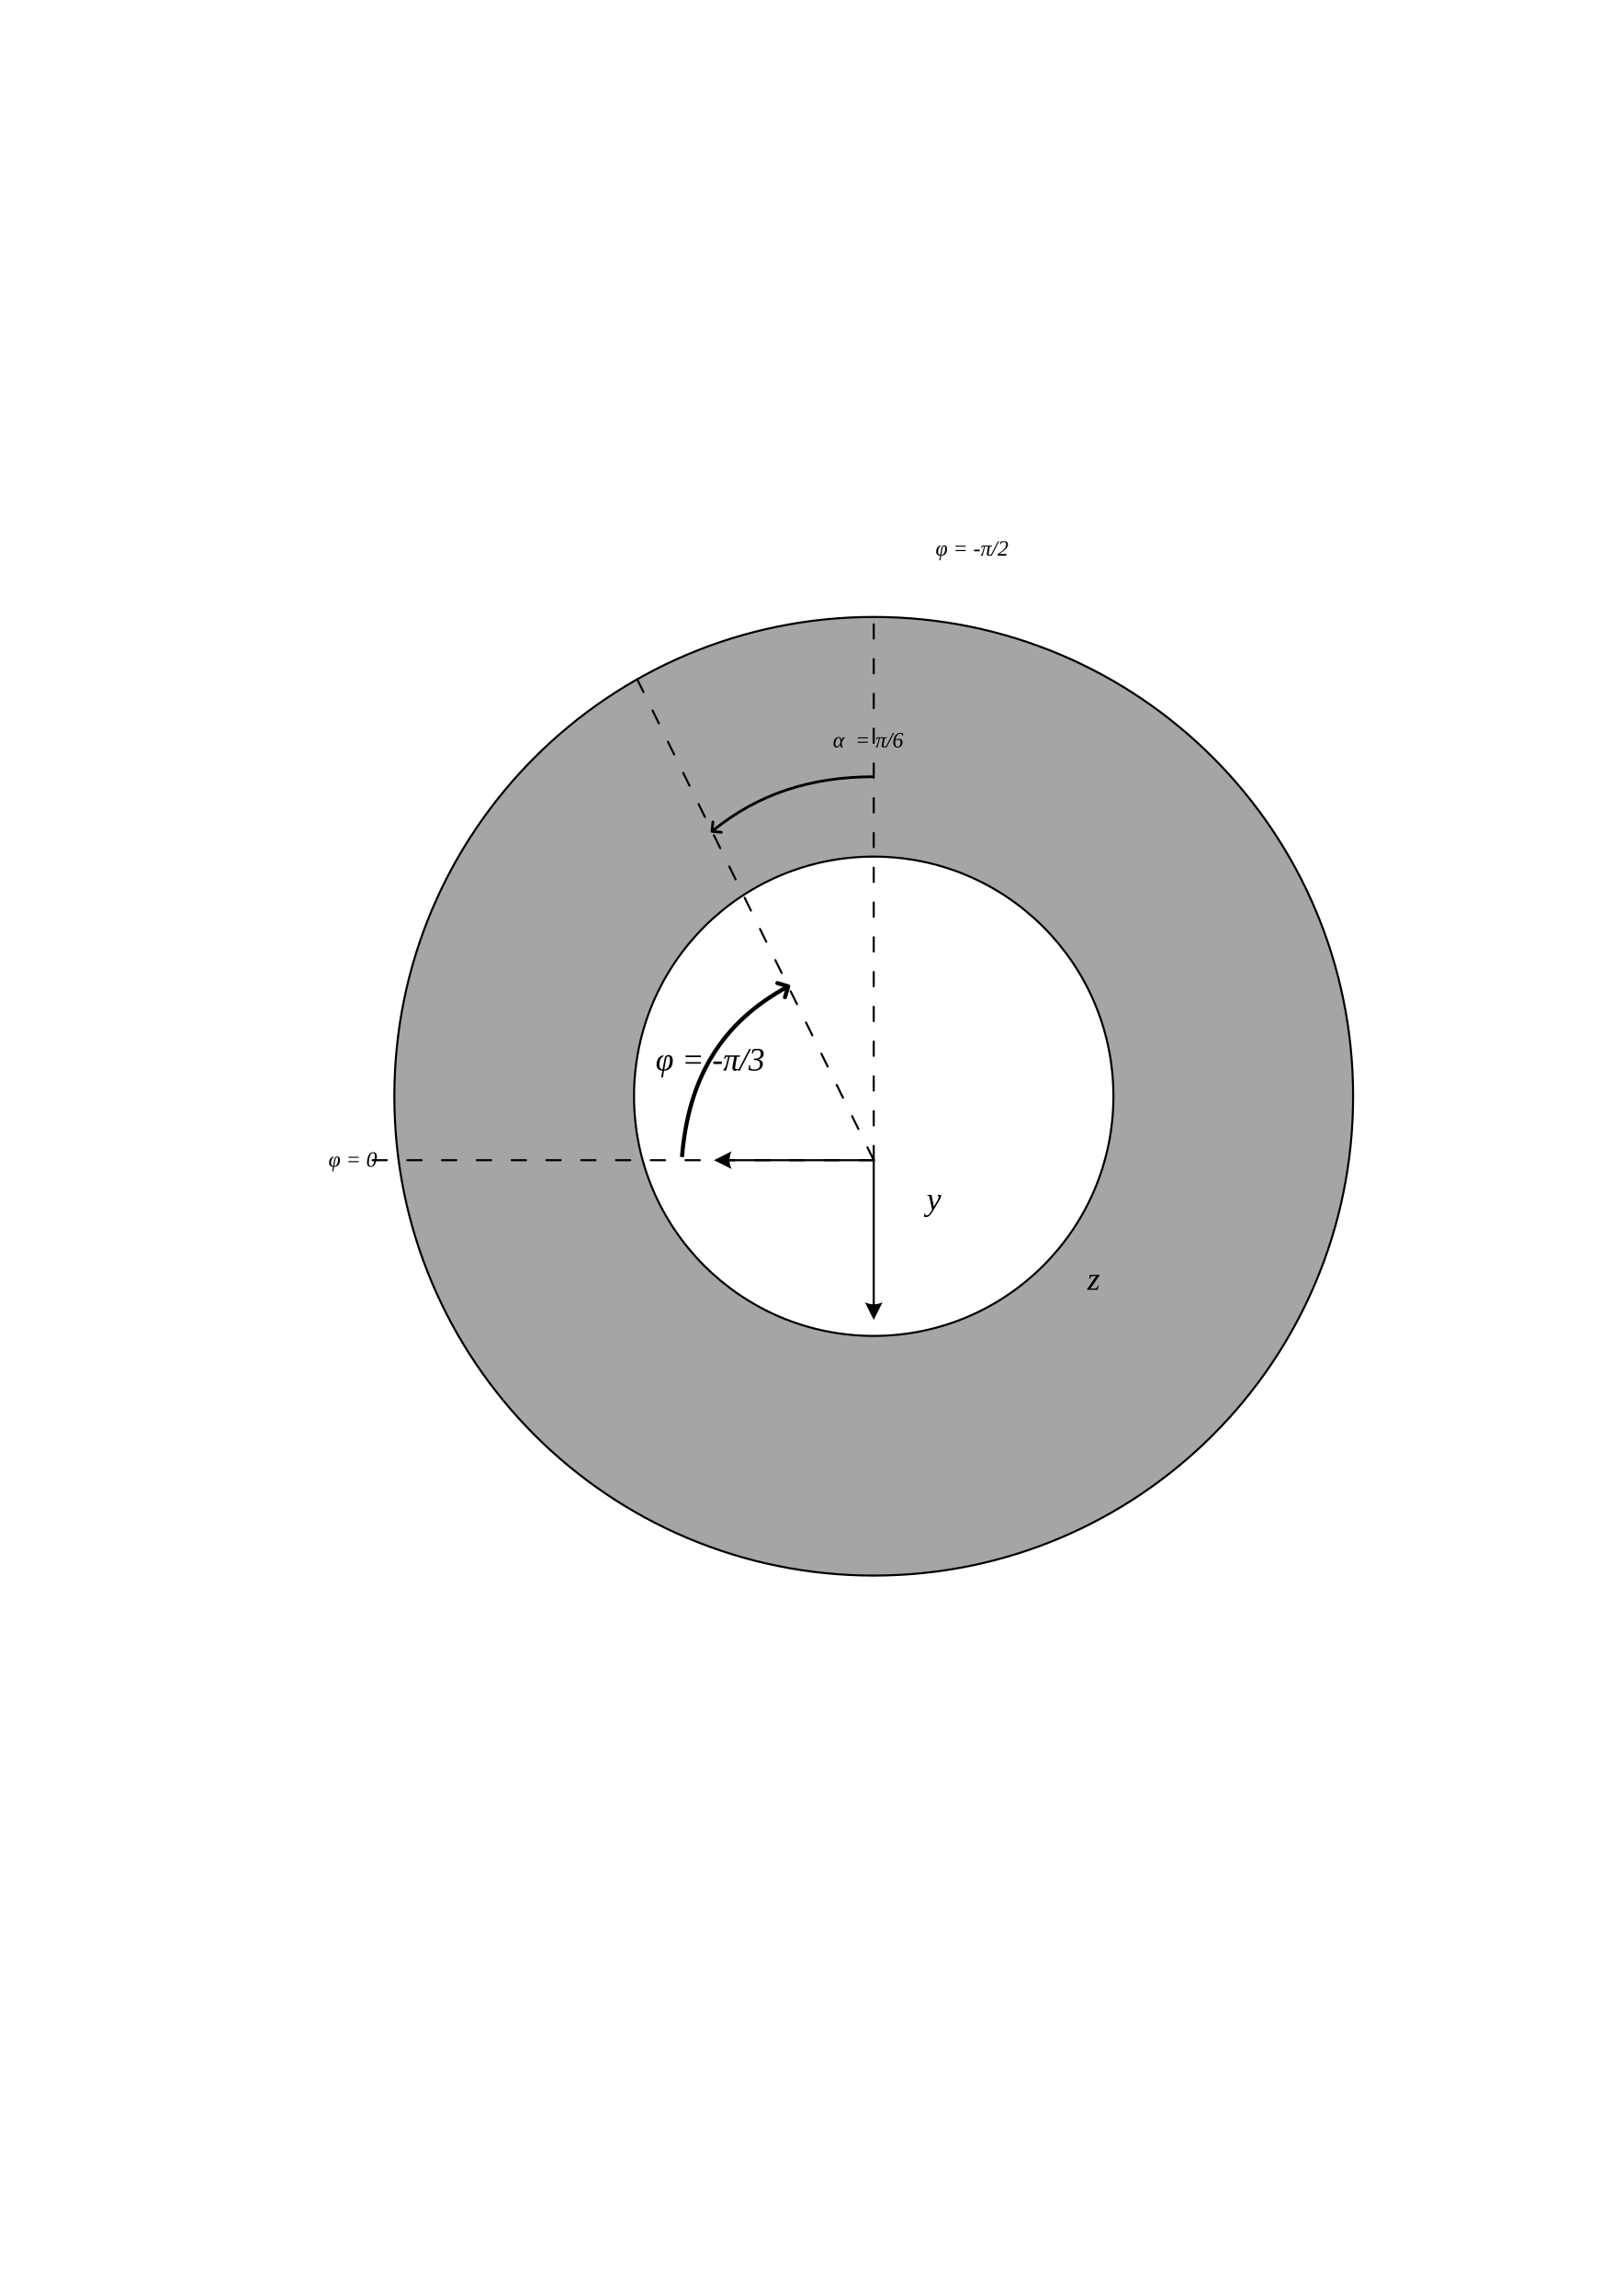
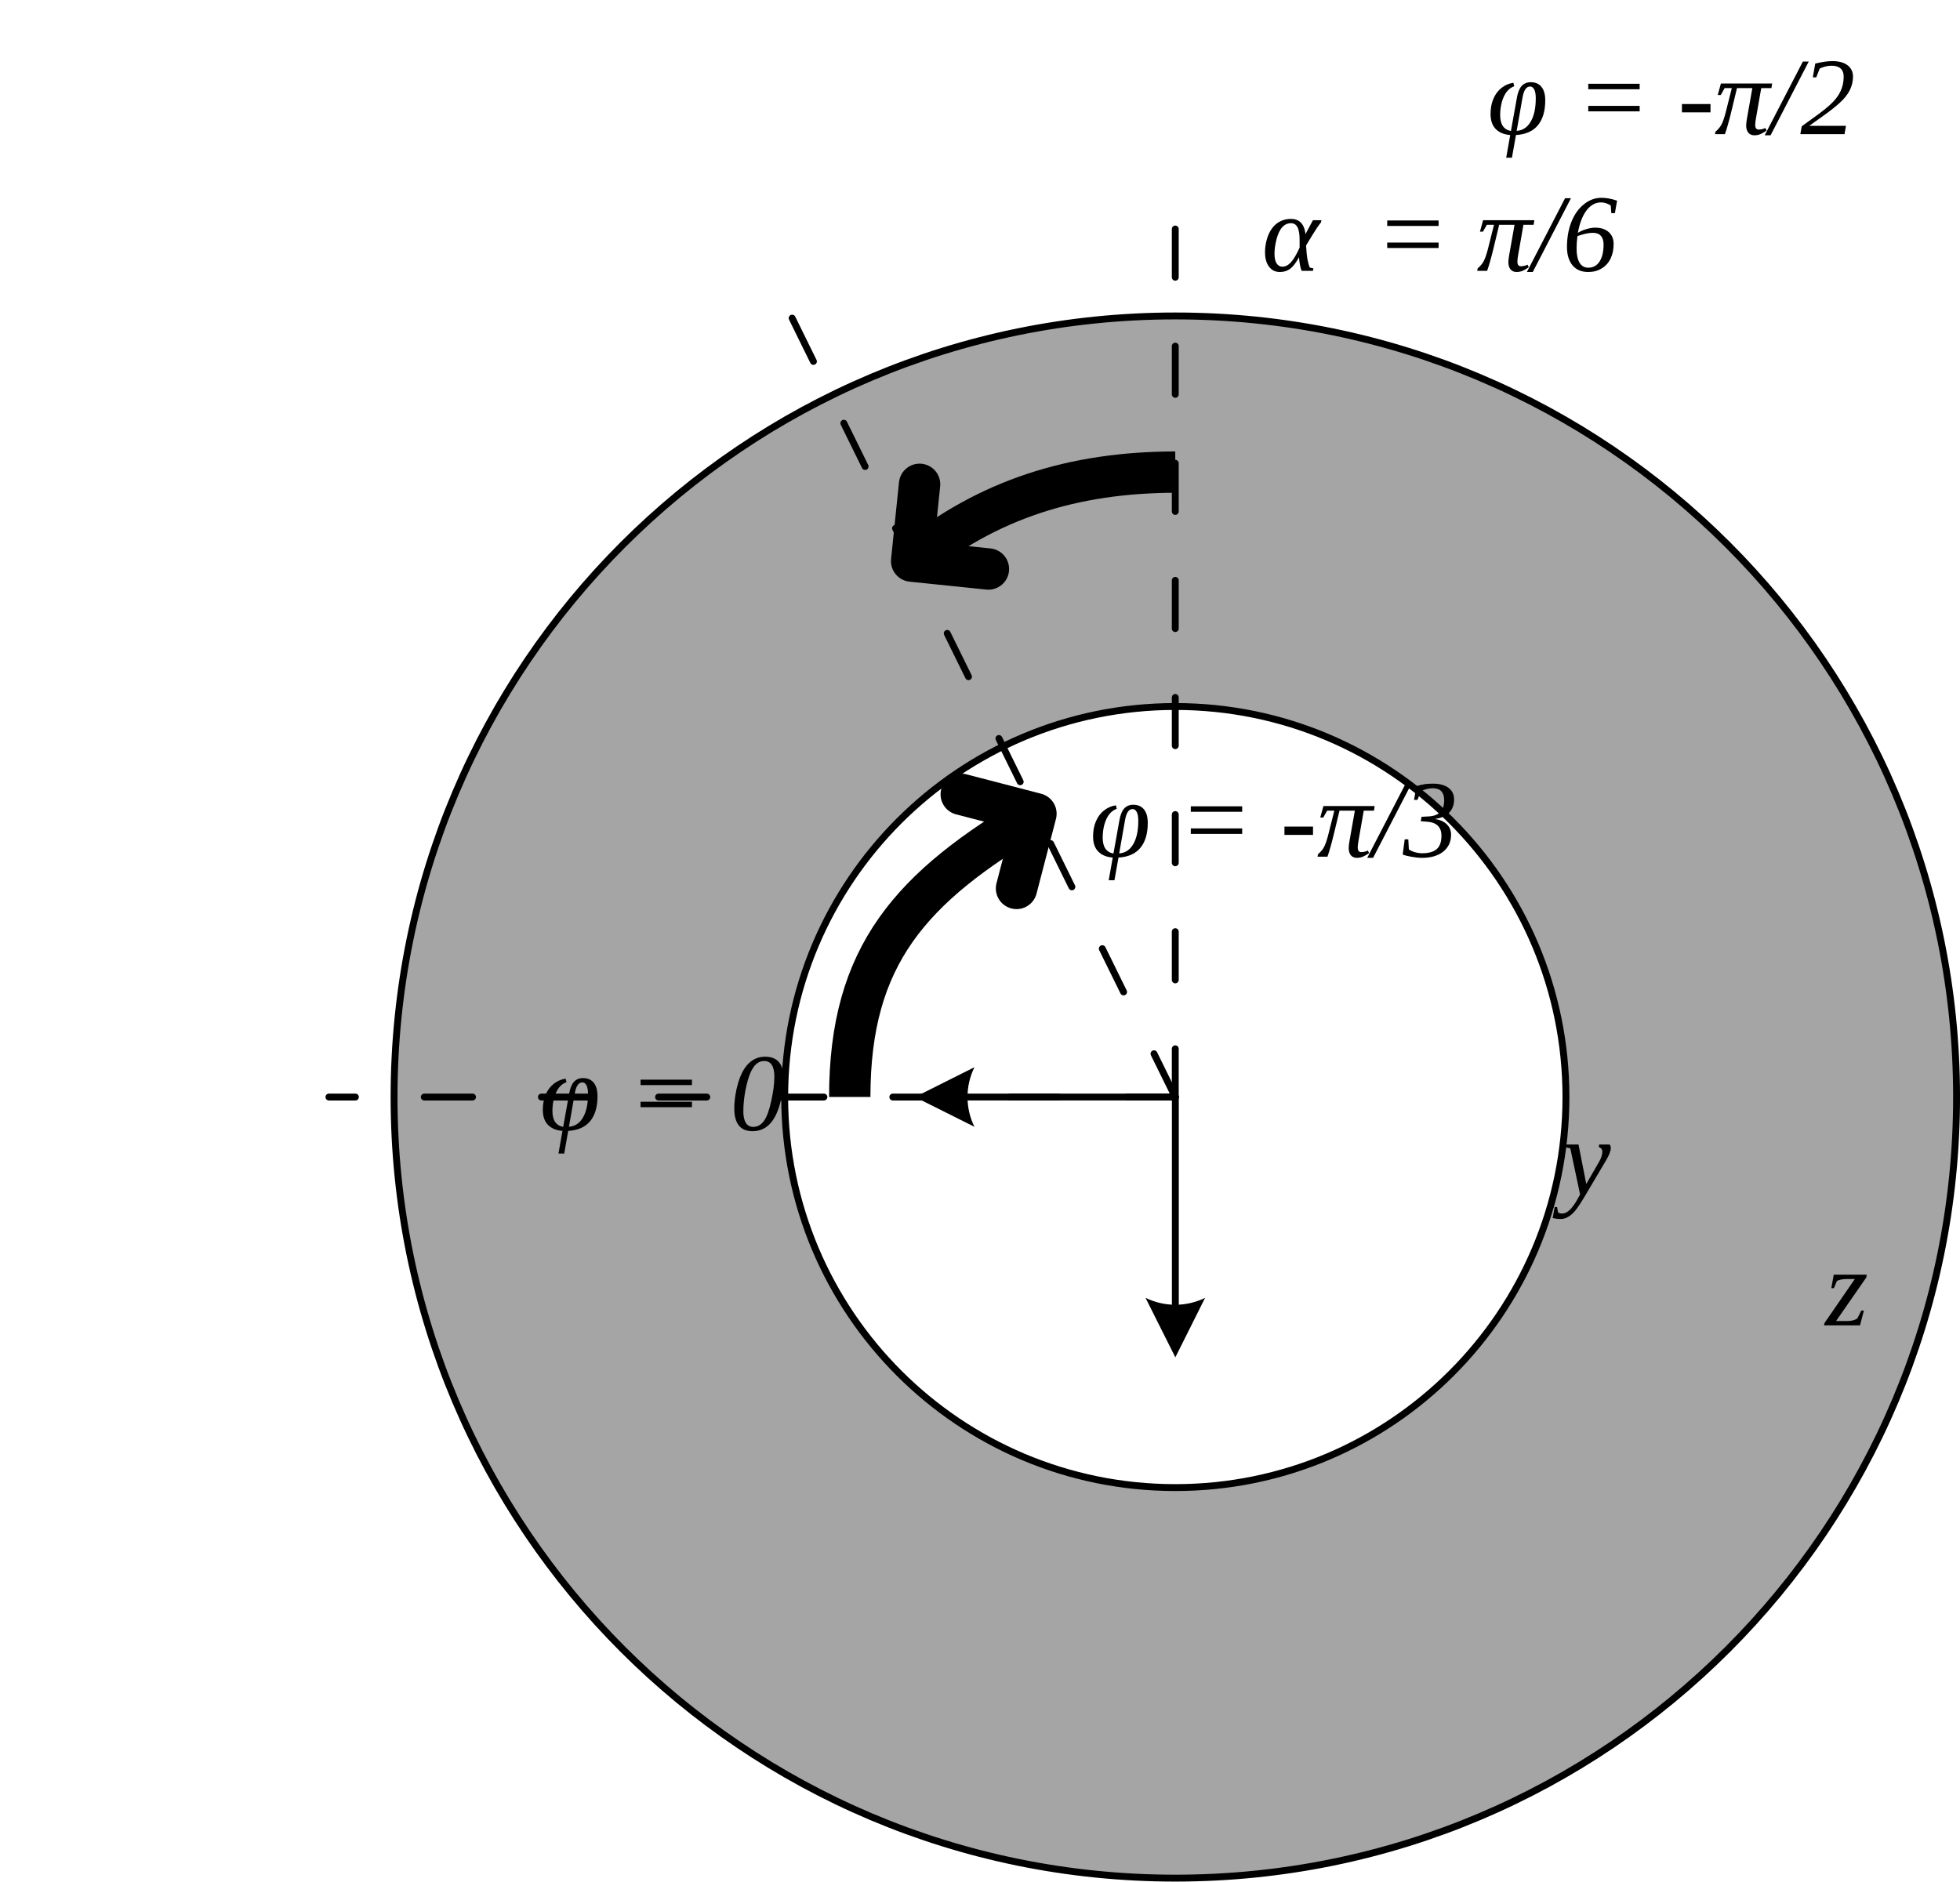
- <svg xmlns="http://www.w3.org/2000/svg" xmlns:ns1="http://schemas.microsoft.com/visio/2003/SVGExtensions/" xmlns:xlink="http://www.w3.org/1999/xlink" width="8.268in" height="11.693in" viewBox="0 0 595.276 841.89" xml:space="preserve" color-interpolation-filters="sRGB" class="st14">
-   <ns1:documentProperties ns1:langID="8192" ns1:metric="true" ns1:viewMarkup="false">
-     <ns1:userDefs>
-       <ns1:ud ns1:nameU="msvNoAutoConnect" ns1:val="VT0(1):26" />
-     </ns1:userDefs>
-   </ns1:documentProperties>
+ <svg xmlns="http://www.w3.org/2000/svg" xmlns:ns1="http://schemas.microsoft.com/visio/2003/SVGExtensions/" xmlns:xlink="http://www.w3.org/1999/xlink" width="2.963in" height="2.845in" viewBox="0 0 213.348 204.844" xml:space="preserve" color-interpolation-filters="sRGB" class="st11">
+   <ns1:documentProperties ns1:langID="1043" ns1:metric="true" ns1:viewMarkup="false" />
  <style type="text/css">
	
		.st1 {fill:#a5a5a5;stroke:#000000;stroke-linecap:round;stroke-linejoin:round;stroke-width:0.75}
		.st2 {marker-end:url(#mrkr5-10);stroke:#000000;stroke-linecap:round;stroke-linejoin:round;stroke-width:0.75}
		.st3 {fill:#000000;fill-opacity:1;stroke:#000000;stroke-opacity:1;stroke-width:0.229}
		.st4 {fill:none;stroke:none;stroke-linecap:round;stroke-linejoin:round;stroke-width:0.75}
		.st5 {fill:#000000;font-family:Times New Roman;font-size:1em;font-style:italic}
		.st6 {stroke:#000000;stroke-dasharray:5.25,3.75,0,3.75;stroke-linecap:round;stroke-linejoin:round;stroke-width:0.75}
- 		.st7 {marker-end:url(#mrkr1-32);stroke:#000000;stroke-linecap:butt;stroke-width:1.5}
- 		.st8 {fill:#000000;fill-opacity:1;stroke:#000000;stroke-opacity:1;stroke-width:0.51}
- 		.st9 {fill:none;stroke:none;stroke-linecap:round;stroke-linejoin:round;stroke-width:0.24}
+ 		.st7 {marker-end:url(#mrkr1-32);stroke:#000000;stroke-linecap:butt;stroke-width:4.5}
+ 		.st8 {fill:#000000;fill-opacity:1;stroke:#000000;stroke-opacity:1;stroke-width:0.758}
+ 		.st9 {fill:none;stroke:none;stroke-linecap:round;stroke-linejoin:round;stroke-width:4.5}
		.st10 {font-size:1em}
- 		.st11 {fill:#000000;font-family:Times New Roman;font-size:0.667em;font-style:italic}
- 		.st12 {marker-end:url(#mrkr1-56);stroke:#000000;stroke-linecap:butt;stroke-width:1}
- 		.st13 {fill:#000000;fill-opacity:1;stroke:#000000;stroke-opacity:1;stroke-width:0.41}
- 		.st14 {fill:none;fill-rule:evenodd;font-size:12px;overflow:visible;stroke-linecap:square;stroke-miterlimit:3}
+ 		.st11 {fill:none;fill-rule:evenodd;font-size:12px;overflow:visible;stroke-linecap:square;stroke-miterlimit:3}
	
	</style>
  <defs id="Markers">
    <g id="lend5">
      <path d="M 2 1 L 0 0 L 1.981 -0.993 C 1.672 -0.365 1.673 0.373 1.985 1 " style="stroke:none" />
    </g>
    <marker id="mrkr5-10" class="st3" ns1:arrowType="5" ns1:arrowSize="2" ns1:setback="7.63" refX="-7.63" orient="auto" markerUnits="strokeWidth" overflow="visible">
      <use xlink:href="#lend5" transform="scale(-4.36,-4.36) " />
    </marker>
    <g id="lend1">
      <path d="M 1 -1 L 0 0 L 1 1 " style="stroke-linecap:round;stroke-linejoin:round;fill:none" />
    </g>
    <marker id="mrkr1-32" class="st8" ns1:arrowType="1" ns1:arrowSize="0" orient="auto" markerUnits="strokeWidth" overflow="visible">
-       <use xlink:href="#lend1" transform="scale(-1.96,-1.96) " />
-     </marker>
-     <marker id="mrkr1-56" class="st13" ns1:arrowType="1" ns1:arrowSize="0" orient="auto" markerUnits="strokeWidth" overflow="visible">
-       <use xlink:href="#lend1" transform="scale(-2.44,-2.44) " />
+       <use xlink:href="#lend1" transform="scale(-1.32,-1.32) " />
    </marker>
  </defs>
  <g ns1:mID="0" ns1:index="1" ns1:groupContext="foregroundPage">
    <ns1:pageProperties ns1:drawingScale="0.0393701" ns1:pageScale="0.0393701" ns1:drawingUnits="24" ns1:shadowOffsetX="8.50394" ns1:shadowOffsetY="-8.50394" />
-     <g id="shape1-1" ns1:mID="1" ns1:groupContext="shape" transform="translate(144.567,-264.166)">
+     <g id="shape1000-1" ns1:mID="1000" ns1:groupContext="shape" transform="translate(42.8947,-0.375)">
      <ns1:userDefs>
        <ns1:ud ns1:nameU="visVersion" ns1:prompt="" ns1:val="VT0(15):26" />
      </ns1:userDefs>
-       <path d="M351.5 666.14 A175.748 175.748 -180 1 0 -0 666.14 A175.748 175.748 -180 1 0 351.5 666.14 ZM87.87 666.14 A87.874        87.874 0 1 0 263.62 666.14 A87.874 87.874 0 1 0 87.87 666.14 Z" class="st1" />
+       <path d="M170.08 119.81 A85.039 85.039 -180 1 0 0 119.81 A85.039 85.039 -180 1 0 170.08 119.81 ZM42.52 119.81 A42.52        42.52 0 1 0 127.56 119.81 A42.52 42.52 0 1 0 42.52 119.81 Z" class="st1" />
    </g>
-     <g id="group2-3" transform="translate(320.315,-357.898)" ns1:mID="2" ns1:groupContext="group">
-       <g id="shape3-4" ns1:mID="3" ns1:groupContext="shape" transform="translate(841.89,783.307) rotate(90)">
-         <path d="M0 841.89 L52.86 841.89" class="st2" />
+     <g id="group1001-3" transform="translate(127.934,-57.0679)" ns1:mID="1001" ns1:groupContext="group">
+       <g id="shape1002-4" ns1:mID="1002" ns1:groupContext="shape" transform="translate(204.844,176.498) rotate(90)">
+         <path d="M0 204.84 L22.62 204.84" class="st2" />
      </g>
-       <g id="shape4-11" ns1:mID="4" ns1:groupContext="shape" transform="translate(-2.76334E-05,0)">
+       <g id="shape1003-11" ns1:mID="1003" ns1:groupContext="shape" transform="translate(-1.3371E-05,0)">
        <ns1:textBlock ns1:margins="rect(4,4,4,4)" ns1:tabSpace="42.5197" />
-         <ns1:textRect cx="14.646" cy="827.244" width="29.3" height="29.291" />
-         <rect x="0" y="812.598" width="29.291" height="29.291" class="st4" />
-         <text x="12.31" y="830.84" class="st5" ns1:langID="3072">
+         <ns1:textRect cx="7.087" cy="197.758" width="14.18" height="14.173" />
+         <rect x="0" y="190.671" width="14.173" height="14.173" class="st4" />
+         <text x="4.75" y="201.36" class="st5" ns1:langID="1043">
          <ns1:paragraph ns1:horizAlign="1" />
          <ns1:tabList />z</text>
      </g>
    </g>
-     <g id="group5-14" transform="translate(320.315,1238.01) rotate(180)" ns1:mID="5" ns1:groupContext="group">
-       <g id="shape6-15" ns1:mID="6" ns1:groupContext="shape" transform="translate(-9.51452E-12,-29.2913)">
-         <path d="M0 841.89 L52.86 841.89" class="st2" />
+     <g id="group1004-14" transform="translate(127.934,310.101) rotate(180)" ns1:mID="1004" ns1:groupContext="group">
+       <g id="shape1005-15" ns1:mID="1005" ns1:groupContext="shape" transform="translate(-2.33701E-12,-14.1732)">
+         <path d="M0 204.84 L22.62 204.84" class="st2" />
      </g>
-       <g id="shape7-20" ns1:mID="7" ns1:groupContext="shape" transform="translate(58.5827,1625.2) rotate(180)">
+       <g id="shape1006-20" ns1:mID="1006" ns1:groupContext="shape" transform="translate(28.3465,381.342) rotate(180)">
        <ns1:textBlock ns1:margins="rect(4,4,4,4)" ns1:tabSpace="42.5197" />
-         <ns1:textRect cx="14.646" cy="827.244" width="29.3" height="29.291" />
-         <rect x="0" y="812.598" width="29.291" height="29.291" class="st4" />
-         <text x="11.98" y="830.84" class="st5" ns1:langID="3072">
+         <ns1:textRect cx="7.087" cy="197.758" width="14.18" height="14.173" />
+         <rect x="0" y="190.671" width="14.173" height="14.173" class="st4" />
+         <text x="4.42" y="201.36" class="st5" ns1:langID="1043">
          <ns1:paragraph ns1:horizAlign="1" />
          <ns1:tabList />y</text>
      </g>
    </g>
-     <g id="shape8-23" ns1:mID="8" ns1:groupContext="shape" transform="translate(-521.575,425.409) rotate(-90)">
-       <path d="M0 841.89 L199.18 841.89" class="st6" />
+     <g id="shape1007-23" ns1:mID="1007" ns1:groupContext="shape" transform="translate(-76.9104,119.43) rotate(-90)">
+       <path d="M0 204.84 L96.38 204.84" class="st6" />
    </g>
-     <g id="group9-26" transform="translate(173.858,1223.36) scale(1,-1)" ns1:mID="9" ns1:groupContext="group">
-       <g id="shape10-27" ns1:mID="10" ns1:groupContext="shape" transform="translate(-638.504,1244.14) rotate(58.0898) scale(1,-1)">
-         <path d="M0 841.89 C25.64 828.72 49.29 827.92 73.7 841.89" class="st7" />
+     <g id="group1008-26" transform="translate(57.0679,303.015) scale(1,-1)" ns1:mID="1008" ns1:groupContext="group">
+       <g id="shape1009-27" ns1:mID="1009" ns1:groupContext="shape" transform="translate(-135.752,296.088) rotate(56.6869) scale(1,-1)">
+         <path d="M0 204.84 C12.9 196.36 22.73 197.85 36.9 204.84" class="st7" />
      </g>
-       <g id="shape11-33" ns1:mID="11" ns1:groupContext="shape" transform="translate(-29.2913,1.4132E-05)">
+       <g id="shape1010-33" ns1:mID="1010" ns1:groupContext="shape" transform="translate(-8.50393,15.5906)">
        <ns1:textBlock ns1:margins="rect(4,4,4,4)" ns1:tabSpace="42.5197" />
-         <ns1:textRect cx="49.795" cy="827.244" width="99.6" height="29.291" />
-         <rect x="0" y="812.598" width="99.591" height="29.291" class="st9" />
-         <text x="29.76" y="-830.84" transform="scale(1,-1)" class="st5" ns1:langID="1043">
+         <ns1:textRect cx="24.095" cy="197.758" width="48.19" height="14.173" />
+         <rect x="0" y="190.671" width="48.189" height="14.173" class="st9" />
+         <text x="4.06" y="-194.16" transform="scale(1,-1)" class="st5" ns1:langID="1043">
          <ns1:paragraph ns1:horizAlign="1" />
          <ns1:tabList />φ = -π/<tspan class="st10" ns1:langID="2057">3</tspan>
-           <ns1:newlineChar />
        </text>
      </g>
    </g>
-     <g id="shape12-37" ns1:mID="12" ns1:groupContext="shape" transform="translate(-435.155,796.951) rotate(-116.188)">
-       <path d="M0 841.89 L199.12 841.89" class="st6" />
+     <g id="shape1011-37" ns1:mID="1011" ns1:groupContext="shape" transform="translate(-55.8831,209.832) rotate(-116.188)">
+       <path d="M0 204.84 L96.35 204.84" class="st6" />
    </g>
-     <g id="shape13-40" ns1:mID="13" ns1:groupContext="shape" transform="translate(276.378,-618.591)">
+     <g id="shape1012-40" ns1:mID="1012" ns1:groupContext="shape" transform="translate(100.58,-183.21)">
      <ns1:textBlock ns1:margins="rect(4,4,4,4)" ns1:tabSpace="42.5197" />
-       <ns1:textRect cx="43.937" cy="819.921" width="87.88" height="43.937" />
-       <rect x="0" y="797.953" width="87.874" height="43.937" class="st4" />
-       <text x="30.58" y="822.32" class="st11" ns1:langID="1043">
+       <ns1:textRect cx="27.354" cy="194.215" width="54.71" height="21.26" />
+       <rect x="0" y="183.585" width="54.709" height="21.26" class="st4" />
+       <text x="7.31" y="197.81" class="st5" ns1:langID="1043">
        <ns1:paragraph ns1:horizAlign="1" />
        <ns1:tabList />φ = -π/<tspan class="st10" ns1:langID="2057">2</tspan>
      </text>
    </g>
-     <g id="shape14-44" ns1:mID="14" ns1:groupContext="shape" transform="translate(56.6929,-398.906)">
+     <g id="shape1013-44" ns1:mID="1013" ns1:groupContext="shape" transform="translate(0.375,-76.9104)">
      <ns1:textBlock ns1:margins="rect(4,4,4,4)" ns1:tabSpace="42.5197" />
-       <ns1:textRect cx="36.614" cy="824.315" width="73.23" height="35.15" />
-       <rect x="0" y="806.74" width="73.228" height="35.15" class="st4" />
-       <text x="27.7" y="826.71" class="st11" ns1:langID="1043">
+       <ns1:textRect cx="17.716" cy="196.341" width="35.44" height="17.008" />
+       <rect x="0" y="187.837" width="35.433" height="17.008" class="st4" />
+       <text x="4.35" y="199.94" class="st5" ns1:langID="1043">
        <ns1:paragraph ns1:horizAlign="1" />
        <ns1:tabList />φ = <tspan class="st10" ns1:langID="2057">0</tspan>
      </text>
    </g>
-     <g id="shape15-48" ns1:mID="15" ns1:groupContext="shape" transform="translate(320.315,1267.3) rotate(180)">
-       <path d="M0 841.89 L190.39 841.89" class="st6" />
+     <g id="shape1014-48" ns1:mID="1014" ns1:groupContext="shape" transform="translate(127.934,324.275) rotate(180)">
+       <path d="M0 204.84 L92.13 204.84" class="st6" />
    </g>
-     <g id="shape16-51" ns1:mID="16" ns1:groupContext="shape" transform="translate(51.0218,-512.849) rotate(-18.6549) scale(-1,1)">
-       <path d="M0 841.89 C21.78 834.59 41.86 834.15 62.59 841.89" class="st12" />
+     <g id="shape1015-51" ns1:mID="1015" ns1:groupContext="shape" transform="translate(62.411,-142.684) rotate(-18.6549) scale(-1,1)">
+       <path d="M0 204.84 C10.54 201.31 20.26 201.1 30.29 204.84" class="st7" />
    </g>
-     <g id="shape17-57" ns1:mID="17" ns1:groupContext="shape" transform="translate(238.299,-548.292)">
+     <g id="shape1016-56" ns1:mID="1016" ns1:groupContext="shape" transform="translate(78.3278,-168.328)">
      <ns1:textBlock ns1:margins="rect(4,4,4,4)" ns1:tabSpace="42.5197" />
-       <ns1:textRect cx="43.937" cy="819.921" width="87.88" height="43.937" />
-       <rect x="0" y="797.953" width="87.874" height="43.937" class="st4" />
-       <text x="31.02" y="822.32" class="st11" ns1:langID="1043">
+       <ns1:textRect cx="24.378" cy="194.215" width="48.76" height="21.26" />
+       <rect x="0" y="183.585" width="48.756" height="21.26" class="st4" />
+       <text x="5.01" y="197.81" class="st5" ns1:langID="1043">
        <ns1:paragraph ns1:horizAlign="1" />
        <ns1:tabList />α  = π/<tspan class="st10" ns1:langID="2057">6</tspan>
      </text>
    </g>
  </g>
</svg>
